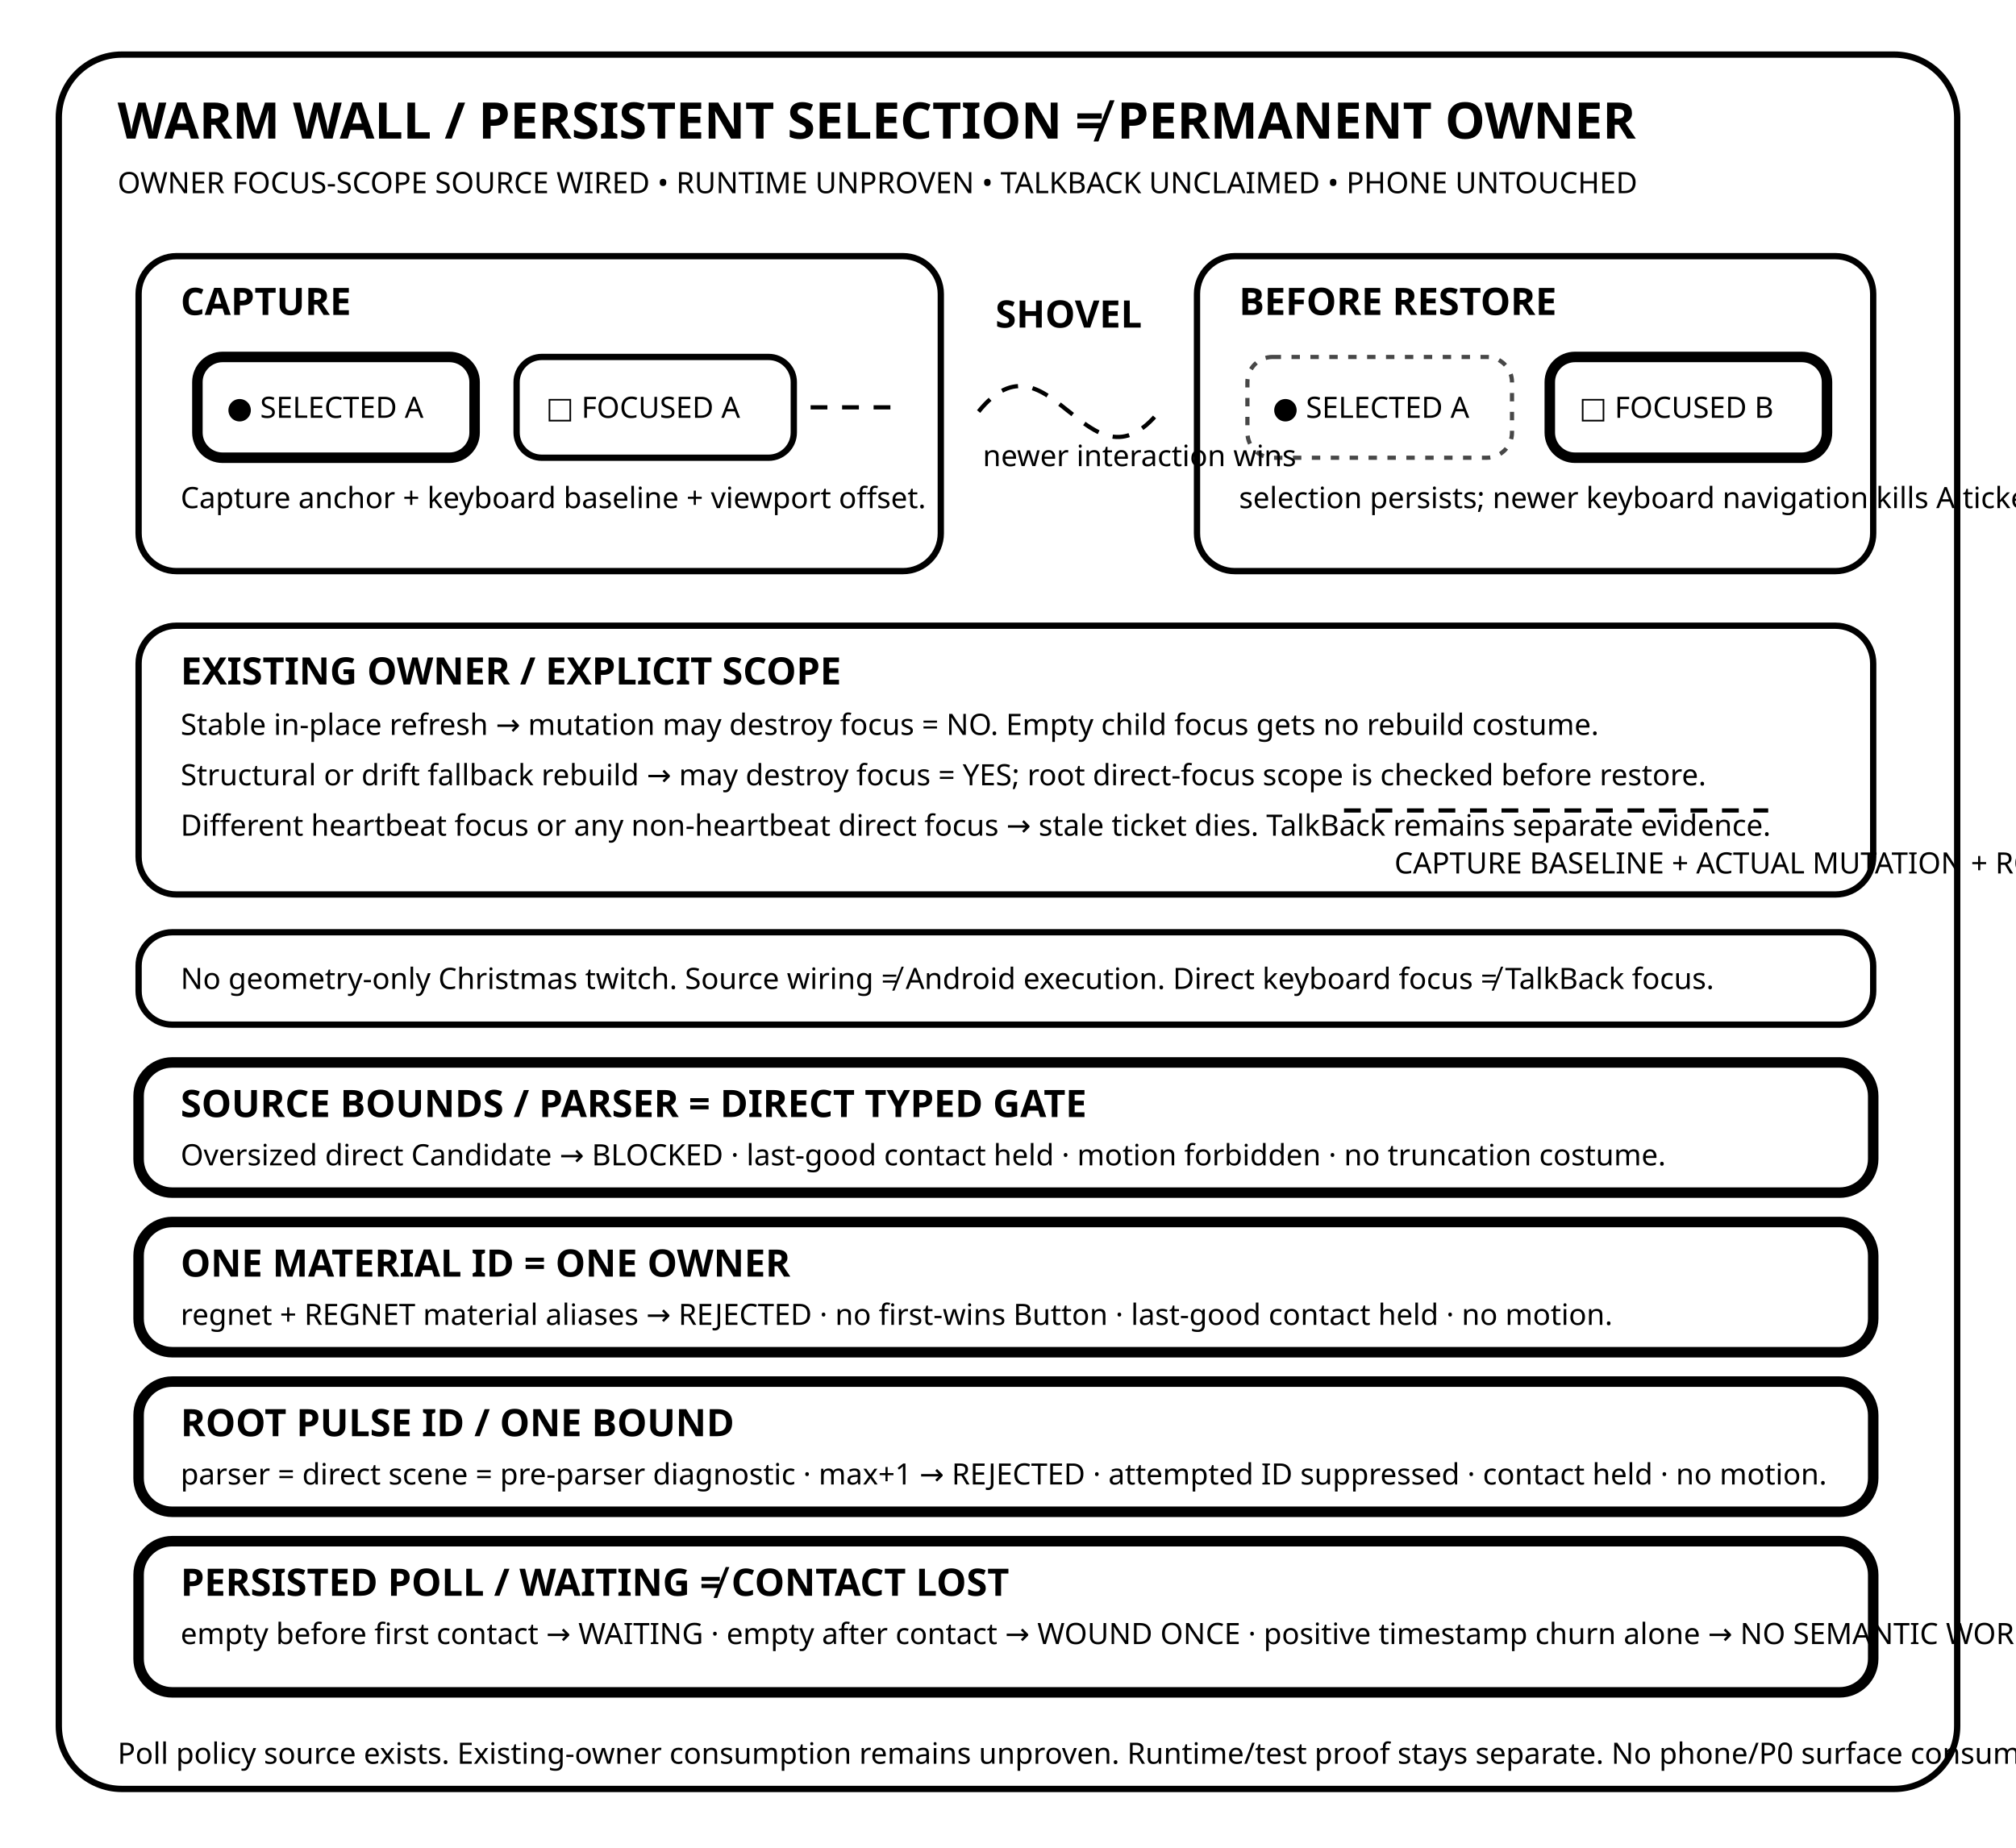
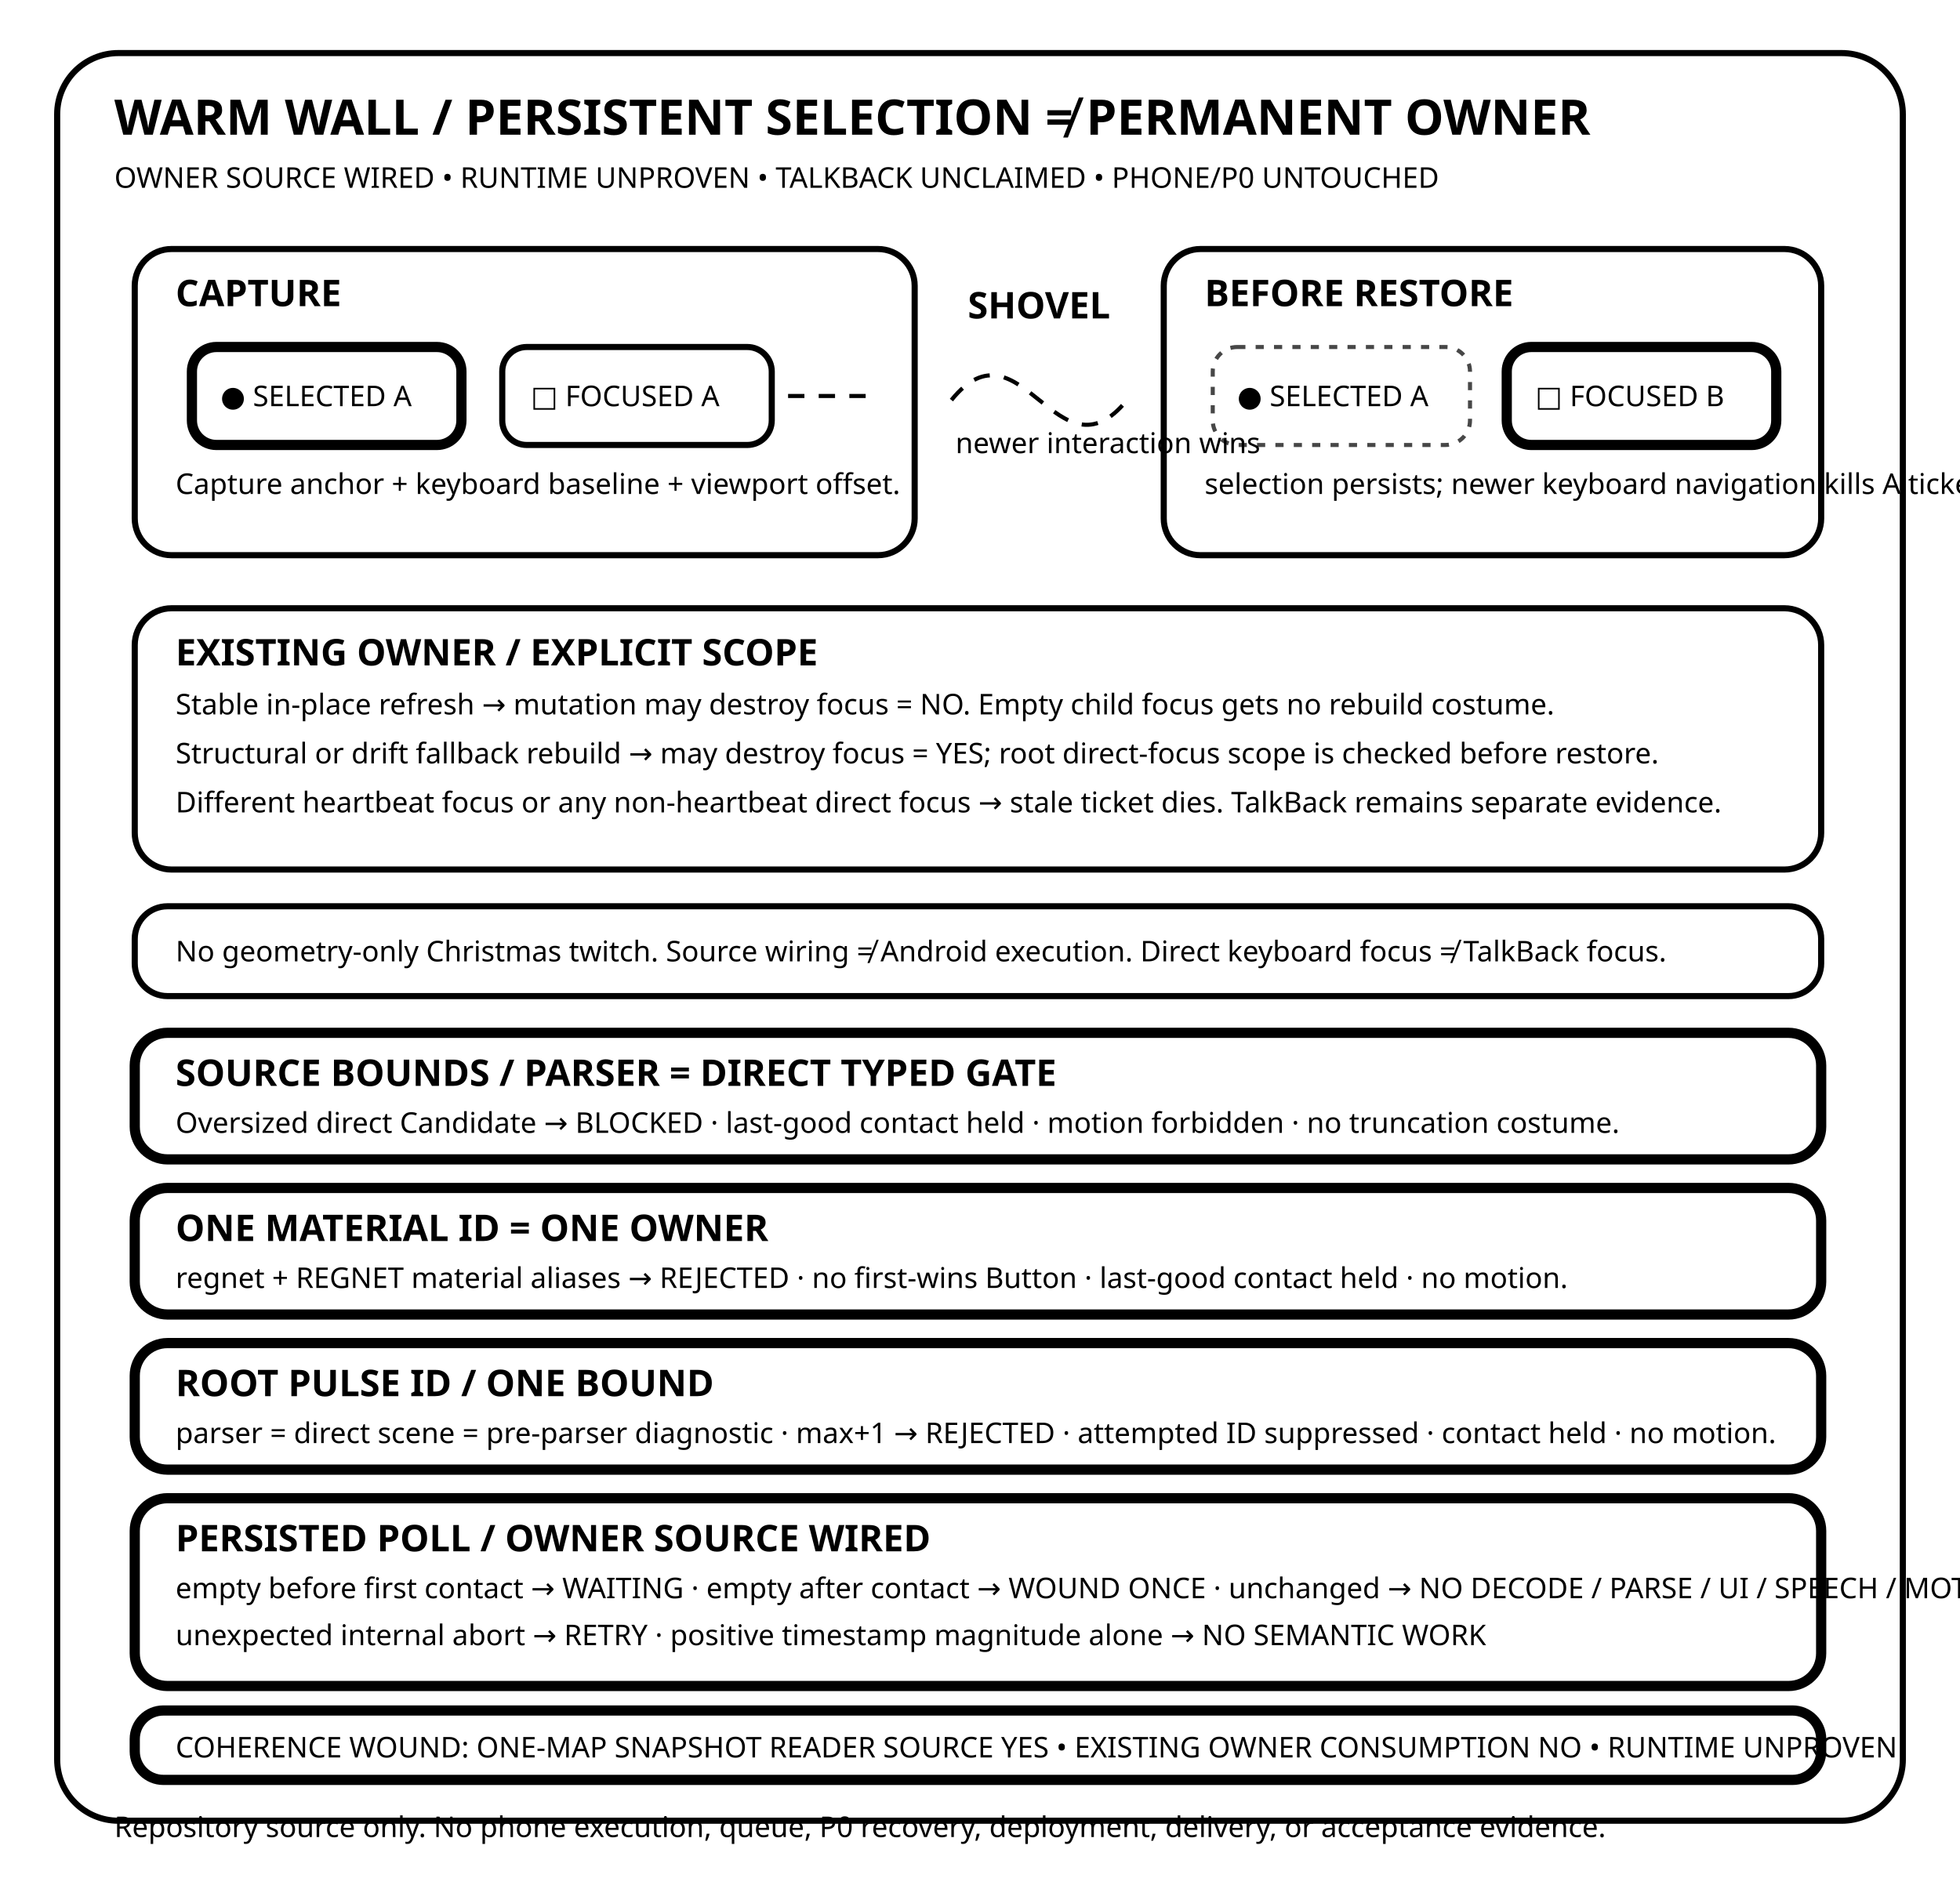
- <svg xmlns="http://www.w3.org/2000/svg" width="960" height="880" viewBox="0 0 960 880" role="img" aria-labelledby="title desc">
+ <svg xmlns="http://www.w3.org/2000/svg" width="960" height="920" viewBox="0 0 960 920" role="img" aria-labelledby="title desc">
  <defs>
    <style>
      text { font-family: system-ui, sans-serif; fill: currentColor; }
      .wall { fill: none; stroke: currentColor; stroke-width: 3; }
      .wire { fill: none; stroke: currentColor; stroke-width: 2; stroke-dasharray: 8 7; }
      .node { fill: none; stroke: currentColor; stroke-width: 3; }
      .scar { fill: none; stroke: currentColor; stroke-width: 5; }
      .ghost { fill: none; stroke: currentColor; stroke-width: 2; stroke-dasharray: 4 5; opacity: .72; }
      .tiny { font-size: 14px; }
      .label { font-size: 18px; font-weight: 700; }
      .big { font-size: 24px; font-weight: 800; }
    </style>
  </defs>
-   <rect class="wall" x="28" y="26" width="904" height="826" rx="30" />
+   <rect class="wall" x="28" y="26" width="904" height="866" rx="30" />
  <text class="big" x="56" y="66">WARM WALL / PERSISTENT SELECTION ≠ PERMANENT OWNER</text>
-   <text class="tiny" x="56" y="92">OWNER FOCUS-SCOPE SOURCE WIRED • RUNTIME UNPROVEN • TALKBACK UNCLAIMED • PHONE UNTOUCHED</text>
+   <text class="tiny" x="56" y="92">OWNER SOURCE WIRED • RUNTIME UNPROVEN • TALKBACK UNCLAIMED • PHONE/P0 UNTOUCHED</text>
  <rect class="wall" x="66" y="122" width="382" height="150" rx="18" />
  <text class="label" x="86" y="150">CAPTURE</text>
  <rect class="scar" x="94" y="170" width="132" height="48" rx="12" />
  <text class="tiny" x="108" y="199">● SELECTED A</text>
  <rect class="node" x="246" y="170" width="132" height="48" rx="12" />
  <text class="tiny" x="260" y="199">□ FOCUSED A</text>
  <path class="wire" d="M386 194 H424" />
  <text class="tiny" x="86" y="242">Capture anchor + keyboard baseline + viewport offset.</text>
  <path class="wire" d="M466 196 C500 154 518 238 552 196" />
  <text class="label" x="474" y="156">SHOVEL</text>
  <text class="tiny" x="468" y="222">newer interaction wins</text>
  <rect class="wall" x="570" y="122" width="322" height="150" rx="18" />
  <text class="label" x="590" y="150">BEFORE RESTORE</text>
  <rect class="ghost" x="594" y="170" width="126" height="48" rx="12" />
  <text class="tiny" x="606" y="199">● SELECTED A</text>
  <rect class="scar" x="738" y="170" width="132" height="48" rx="12" />
  <text class="tiny" x="752" y="199">□ FOCUSED B</text>
  <text class="tiny" x="590" y="242">selection persists; newer keyboard navigation kills A ticket</text>
  <rect class="wall" x="66" y="298" width="826" height="128" rx="18" />
  <text class="label" x="86" y="326">EXISTING OWNER / EXPLICIT SCOPE</text>
  <text class="tiny" x="86" y="350">Stable in-place refresh → mutation may destroy focus = NO. Empty child focus gets no rebuild costume.</text>
  <text class="tiny" x="86" y="374">Structural or drift fallback rebuild → may destroy focus = YES; root direct-focus scope is checked before restore.</text>
  <text class="tiny" x="86" y="398">Different heartbeat focus or any non-heartbeat direct focus → stale ticket dies. TalkBack remains separate evidence.</text>
-   <path class="wire" d="M640 386 H842" />
-   <text class="tiny" x="664" y="416">CAPTURE BASELINE + ACTUAL MUTATION + ROOT FOCUS SCOPE</text>
  <rect class="wall" x="66" y="444" width="826" height="44" rx="16" />
  <text class="tiny" x="86" y="471">No geometry-only Christmas twitch. Source wiring ≠ Android execution. Direct keyboard focus ≠ TalkBack focus.</text>
  <rect class="scar" x="66" y="506" width="826" height="62" rx="16" />
  <text class="label" x="86" y="532">SOURCE BOUNDS / PARSER = DIRECT TYPED GATE</text>
  <text class="tiny" x="86" y="555">Oversized direct Candidate → BLOCKED · last-good contact held · motion forbidden · no truncation costume.</text>
  <rect class="scar" x="66" y="582" width="826" height="62" rx="16" />
  <text class="label" x="86" y="608">ONE MATERIAL ID = ONE OWNER</text>
  <text class="tiny" x="86" y="631">regnet + REGNET material aliases → REJECTED · no first-wins Button · last-good contact held · no motion.</text>
  <rect class="scar" x="66" y="658" width="826" height="62" rx="16" />
  <text class="label" x="86" y="684">ROOT PULSE ID / ONE BOUND</text>
  <text class="tiny" x="86" y="707">parser = direct scene = pre-parser diagnostic · max+1 → REJECTED · attempted ID suppressed · contact held · no motion.</text>
-   <rect class="scar" x="66" y="734" width="826" height="72" rx="16" />
-   <text class="label" x="86" y="760">PERSISTED POLL / WAITING ≠ CONTACT LOST</text>
-   <text class="tiny" x="86" y="783">empty before first contact → WAITING · empty after contact → WOUND ONCE · positive timestamp churn alone → NO SEMANTIC WORK</text>
-   <text class="tiny" x="56" y="840">Poll policy source exists. Existing-owner consumption remains unproven. Runtime/test proof stays separate. No phone/P0 surface consumed.</text>
+   <rect class="scar" x="66" y="734" width="826" height="92" rx="16" />
+   <text class="label" x="86" y="760">PERSISTED POLL / OWNER SOURCE WIRED</text>
+   <text class="tiny" x="86" y="783">empty before first contact → WAITING · empty after contact → WOUND ONCE · unchanged → NO DECODE / PARSE / UI / SPEECH / MOTION</text>
+   <text class="tiny" x="86" y="806">unexpected internal abort → RETRY · positive timestamp magnitude alone → NO SEMANTIC WORK</text>
+   <rect class="scar" x="66" y="838" width="826" height="34" rx="14" />
+   <text class="tiny" x="86" y="861">COHERENCE WOUND: ONE-MAP SNAPSHOT READER SOURCE YES • EXISTING OWNER CONSUMPTION NO • RUNTIME UNPROVEN</text>
+   <text class="tiny" x="56" y="900">Repository source only. No phone execution, queue, P0 recovery, deployment, delivery, or acceptance evidence.</text>
</svg>
